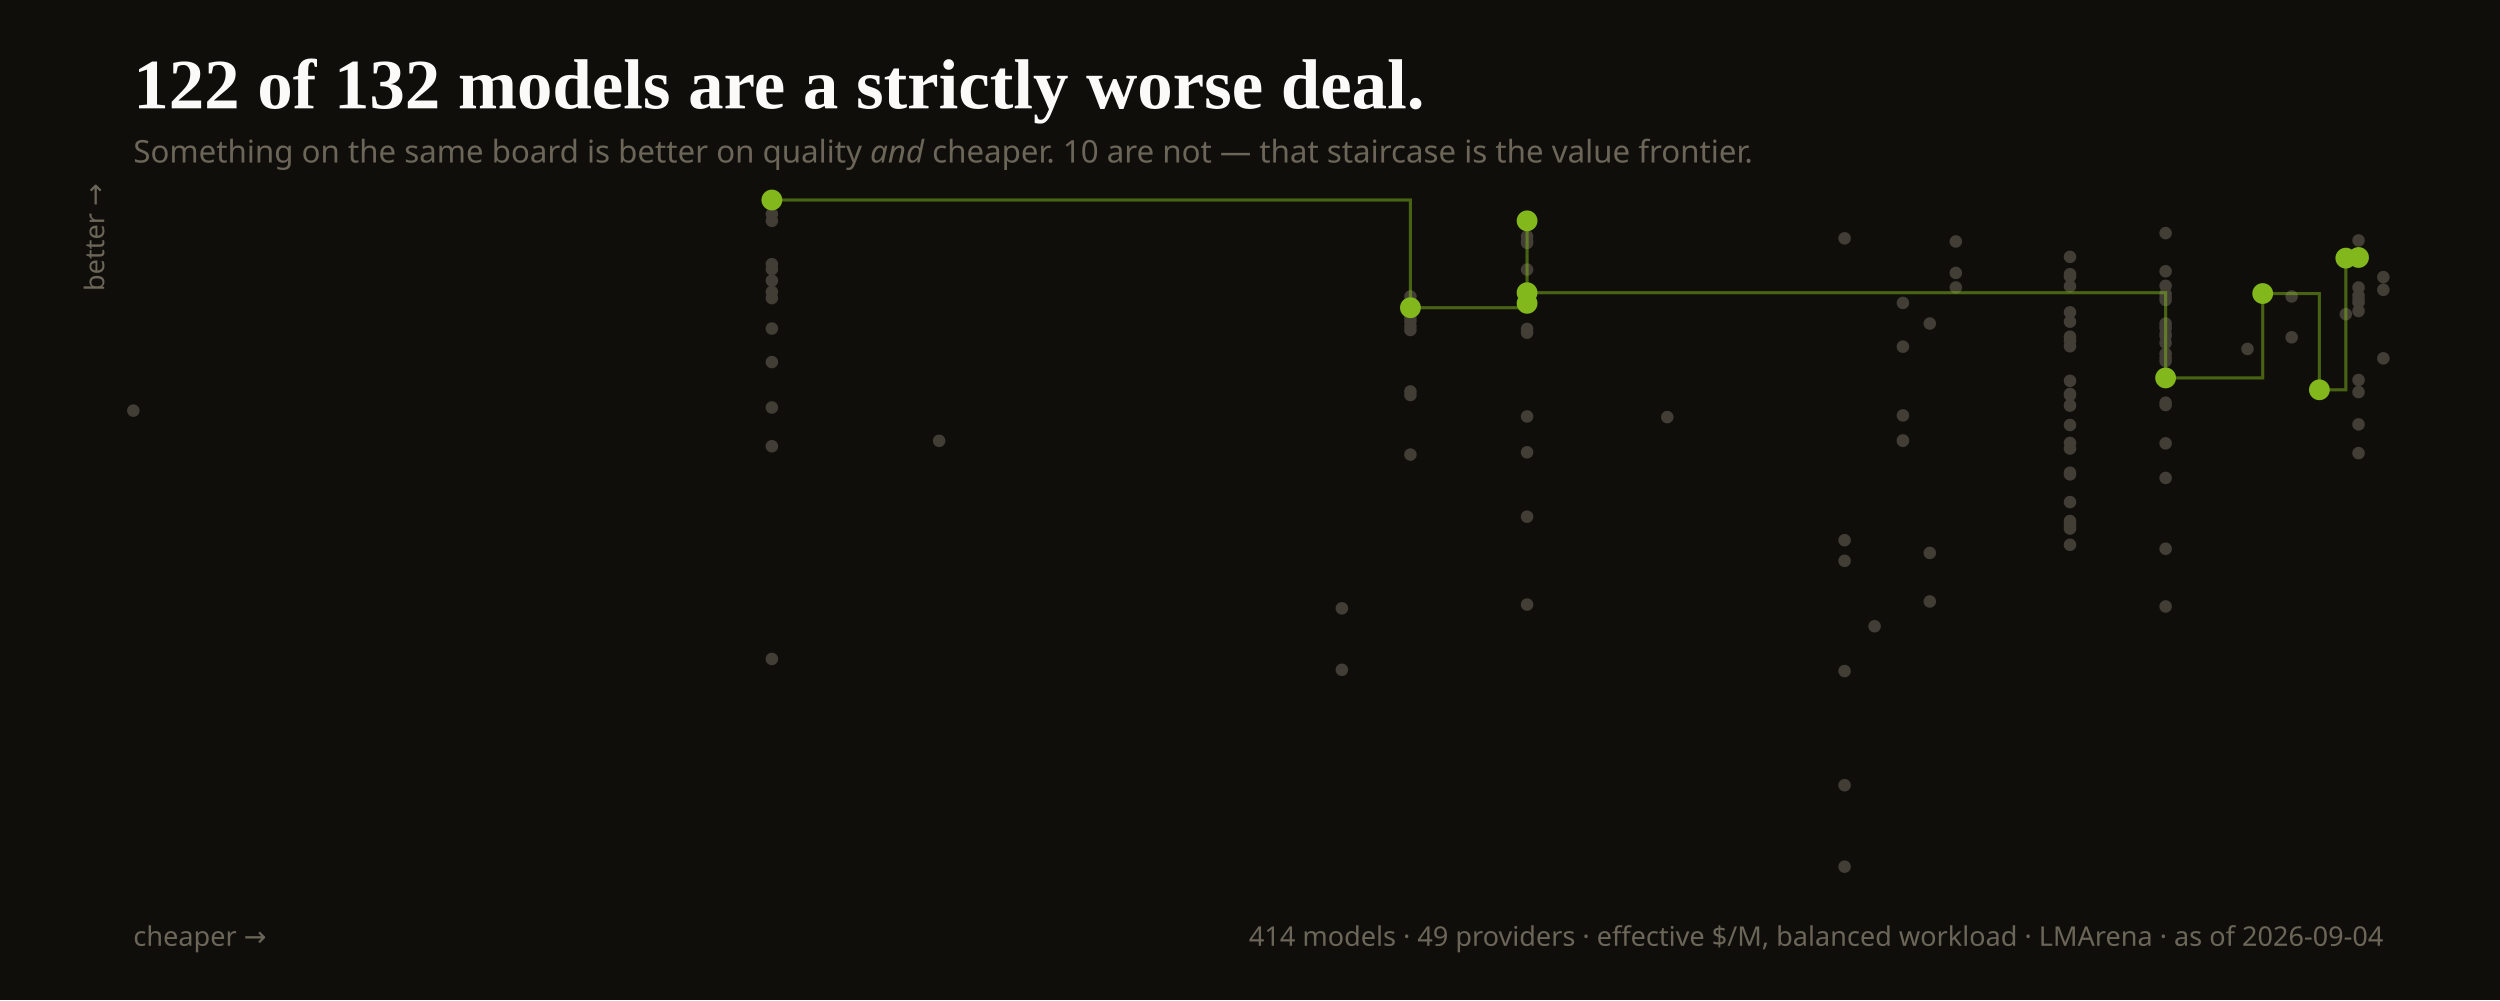
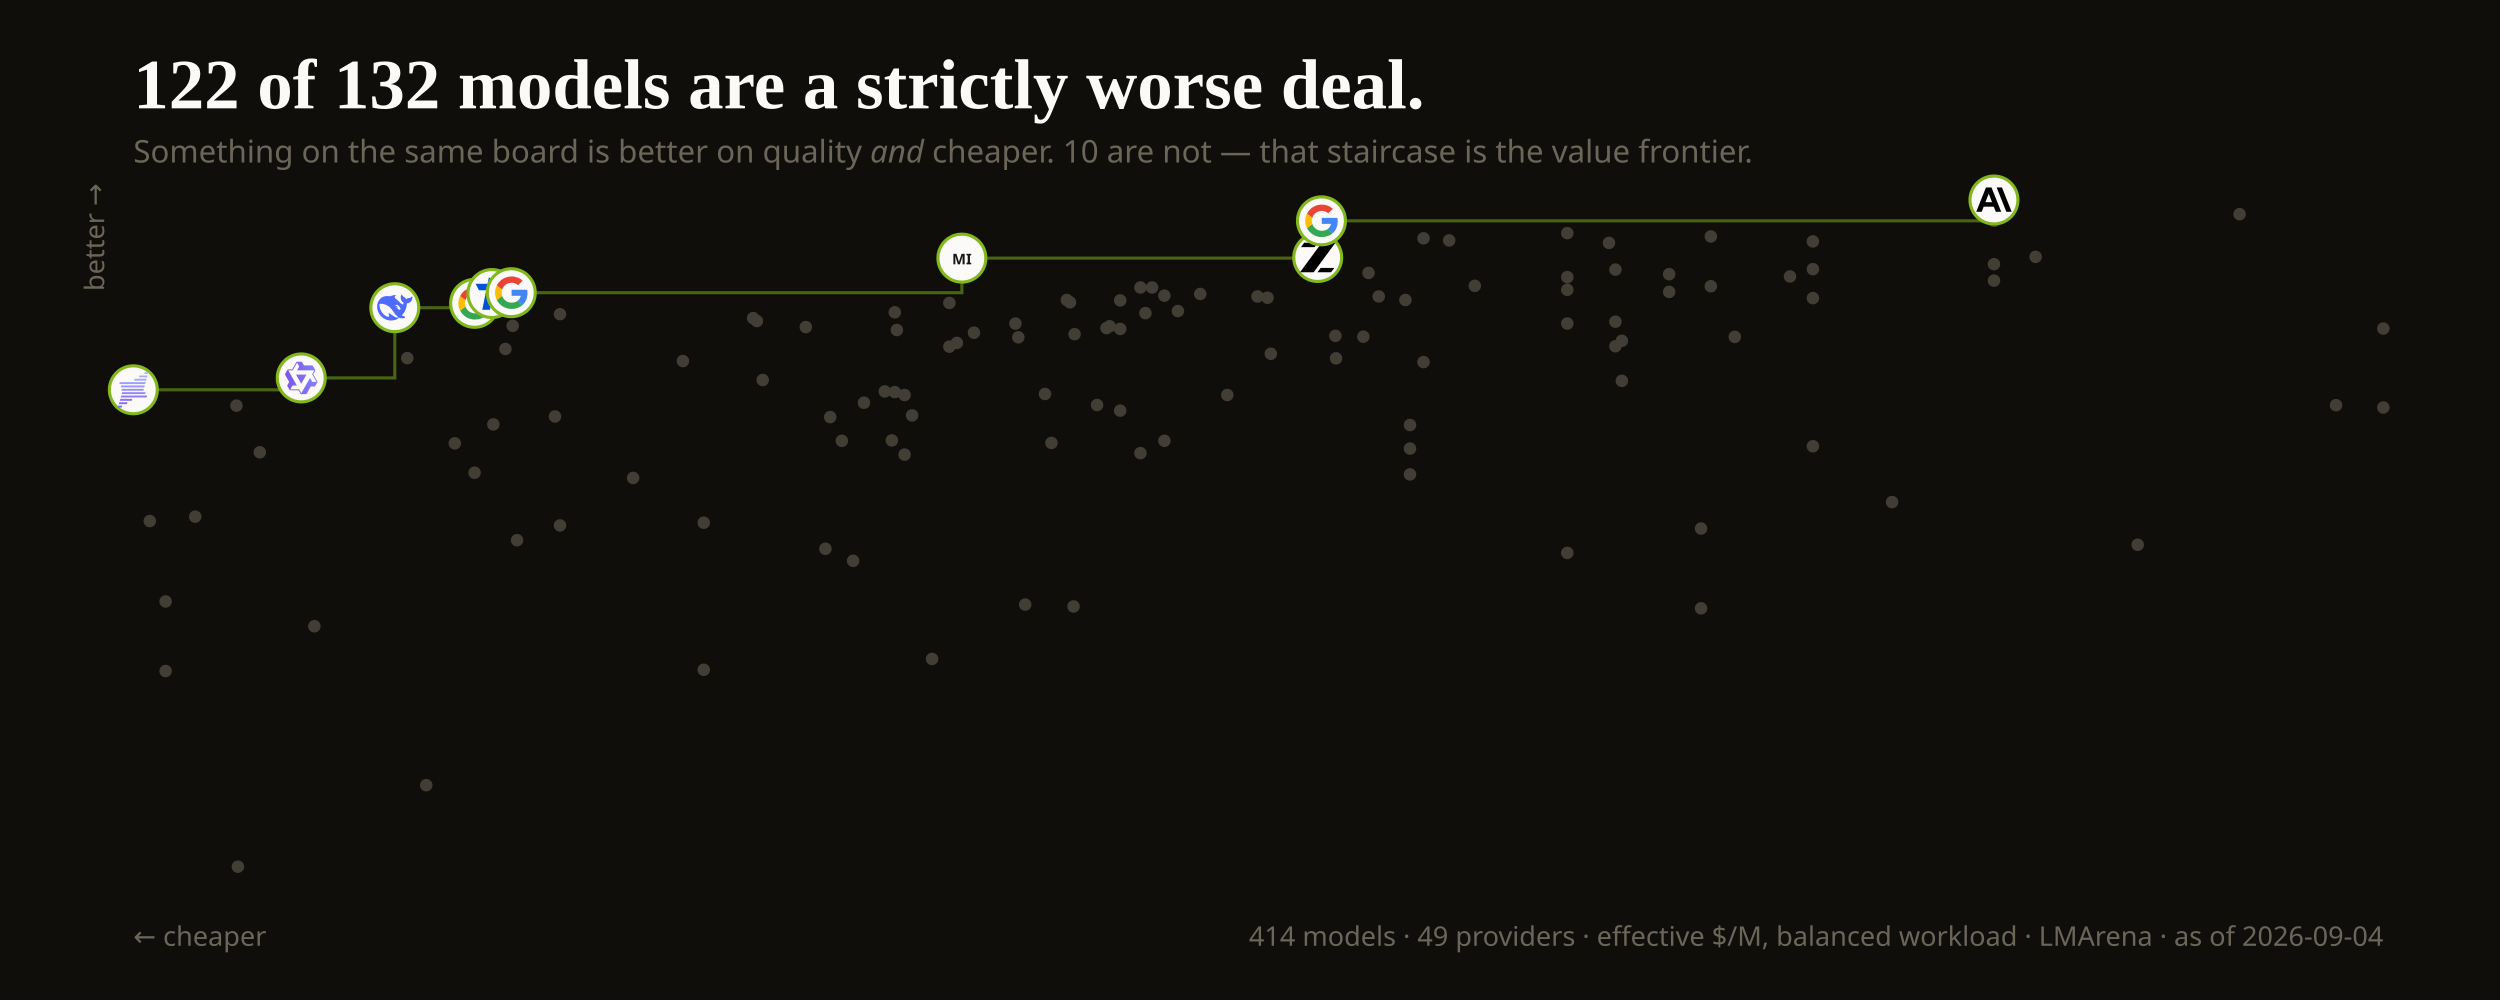
<svg xmlns="http://www.w3.org/2000/svg" viewBox="0 0 1200 480" width="1200" height="480" role="img" aria-label="122 of 132 rated, priced models are beaten on quality and undercut on price. 10 are not.">
  <rect width="1200" height="480" fill="#0F0E0B" />
  <text x="64" y="52" fill="#FBFAF8" font-family="Georgia, 'Times New Roman', serif" font-size="34" font-weight="600">122 of 132 models are a strictly worse deal.</text>
  <text x="64" y="78" fill="#6C6659" font-family="system-ui, sans-serif" font-size="15">Something on the same board is better on quality <tspan font-style="italic">and</tspan> cheaper. 10 are not — that staircase is the value frontier.</text>
-   <path d="M1132.1 115.4m-3 0a3 3 0 1 0 6 0a3 3 0 1 0 -6 0M1039.5 141.1m-3 0a3 3 0 1 0 6 0a3 3 0 1 0 -6 0M1144.0 139.1m-3 0a3 3 0 1 0 6 0a3 3 0 1 0 -6 0M1039.5 111.9m-3 0a3 3 0 1 0 6 0a3 3 0 1 0 -6 0M1100.0 161.9m-3 0a3 3 0 1 0 6 0a3 3 0 1 0 -6 0M733.0 115.7m-3 0a3 3 0 1 0 6 0a3 3 0 1 0 -6 0M733.0 144.2m-3 0a3 3 0 1 0 6 0a3 3 0 1 0 -6 0M1100.0 142.3m-3 0a3 3 0 1 0 6 0a3 3 0 1 0 -6 0M938.8 115.9m-3 0a3 3 0 1 0 6 0a3 3 0 1 0 -6 0M885.4 114.4m-3 0a3 3 0 1 0 6 0a3 3 0 1 0 -6 0M993.6 149.9m-3 0a3 3 0 1 0 6 0a3 3 0 1 0 -6 0M993.6 137.4m-3 0a3 3 0 1 0 6 0a3 3 0 1 0 -6 0M993.6 131.6m-3 0a3 3 0 1 0 6 0a3 3 0 1 0 -6 0M1144.0 133.0m-3 0a3 3 0 1 0 6 0a3 3 0 1 0 -6 0M370.5 140.1m-3 0a3 3 0 1 0 6 0a3 3 0 1 0 -6 0M370.5 102.8m-3 0a3 3 0 1 0 6 0a3 3 0 1 0 -6 0M1039.5 130.2m-3 0a3 3 0 1 0 6 0a3 3 0 1 0 -6 0M913.4 145.4m-3 0a3 3 0 1 0 6 0a3 3 0 1 0 -6 0M370.5 126.8m-3 0a3 3 0 1 0 6 0a3 3 0 1 0 -6 0M733.0 116.6m-3 0a3 3 0 1 0 6 0a3 3 0 1 0 -6 0M1144.0 172.0m-3 0a3 3 0 1 0 6 0a3 3 0 1 0 -6 0M926.3 155.3m-3 0a3 3 0 1 0 6 0a3 3 0 1 0 -6 0M1039.5 137.2m-3 0a3 3 0 1 0 6 0a3 3 0 1 0 -6 0M993.6 123.3m-3 0a3 3 0 1 0 6 0a3 3 0 1 0 -6 0M677.0 142.3m-3 0a3 3 0 1 0 6 0a3 3 0 1 0 -6 0M1126.0 150.8m-3 0a3 3 0 1 0 6 0a3 3 0 1 0 -6 0M938.8 131.0m-3 0a3 3 0 1 0 6 0a3 3 0 1 0 -6 0M370.5 106.0m-3 0a3 3 0 1 0 6 0a3 3 0 1 0 -6 0M1132.1 124.6m-3 0a3 3 0 1 0 6 0a3 3 0 1 0 -6 0M1039.5 144.0m-3 0a3 3 0 1 0 6 0a3 3 0 1 0 -6 0M1132.1 144.0m-3 0a3 3 0 1 0 6 0a3 3 0 1 0 -6 0M450.8 211.6m-3 0a3 3 0 1 0 6 0a3 3 0 1 0 -6 0M913.4 166.4m-3 0a3 3 0 1 0 6 0a3 3 0 1 0 -6 0M993.6 189.6m-3 0a3 3 0 1 0 6 0a3 3 0 1 0 -6 0M993.6 161.6m-3 0a3 3 0 1 0 6 0a3 3 0 1 0 -6 0M993.6 132.7m-3 0a3 3 0 1 0 6 0a3 3 0 1 0 -6 0M800.3 200.2m-3 0a3 3 0 1 0 6 0a3 3 0 1 0 -6 0M733.0 159.7m-3 0a3 3 0 1 0 6 0a3 3 0 1 0 -6 0M1039.5 173.3m-3 0a3 3 0 1 0 6 0a3 3 0 1 0 -6 0M1039.5 164.6m-3 0a3 3 0 1 0 6 0a3 3 0 1 0 -6 0M1039.5 157.5m-3 0a3 3 0 1 0 6 0a3 3 0 1 0 -6 0M1039.5 171.9m-3 0a3 3 0 1 0 6 0a3 3 0 1 0 -6 0M733.0 113.5m-3 0a3 3 0 1 0 6 0a3 3 0 1 0 -6 0M370.5 129.2m-3 0a3 3 0 1 0 6 0a3 3 0 1 0 -6 0M1039.5 142.9m-3 0a3 3 0 1 0 6 0a3 3 0 1 0 -6 0M913.4 199.4m-3 0a3 3 0 1 0 6 0a3 3 0 1 0 -6 0M1132.1 138.0m-3 0a3 3 0 1 0 6 0a3 3 0 1 0 -6 0M370.5 97.1m-3 0a3 3 0 1 0 6 0a3 3 0 1 0 -6 0M1078.8 167.5m-3 0a3 3 0 1 0 6 0a3 3 0 1 0 -6 0M938.8 138.0m-3 0a3 3 0 1 0 6 0a3 3 0 1 0 -6 0M1132.1 203.7m-3 0a3 3 0 1 0 6 0a3 3 0 1 0 -6 0M1132.1 145.1m-3 0a3 3 0 1 0 6 0a3 3 0 1 0 -6 0M993.6 161.7m-3 0a3 3 0 1 0 6 0a3 3 0 1 0 -6 0M1132.1 188.2m-3 0a3 3 0 1 0 6 0a3 3 0 1 0 -6 0M64.0 197.1m-3 0a3 3 0 1 0 6 0a3 3 0 1 0 -6 0M677.0 152.7m-3 0a3 3 0 1 0 6 0a3 3 0 1 0 -6 0M370.5 134.7m-3 0a3 3 0 1 0 6 0a3 3 0 1 0 -6 0M993.6 154.4m-3 0a3 3 0 1 0 6 0a3 3 0 1 0 -6 0M913.4 211.4m-3 0a3 3 0 1 0 6 0a3 3 0 1 0 -6 0M370.5 173.8m-3 0a3 3 0 1 0 6 0a3 3 0 1 0 -6 0M1132.1 141.9m-3 0a3 3 0 1 0 6 0a3 3 0 1 0 -6 0M370.5 143.1m-3 0a3 3 0 1 0 6 0a3 3 0 1 0 -6 0M677.0 154.1m-3 0a3 3 0 1 0 6 0a3 3 0 1 0 -6 0M1039.5 169.8m-3 0a3 3 0 1 0 6 0a3 3 0 1 0 -6 0M1039.5 155.3m-3 0a3 3 0 1 0 6 0a3 3 0 1 0 -6 0M1039.5 161.2m-3 0a3 3 0 1 0 6 0a3 3 0 1 0 -6 0M677.0 158.4m-3 0a3 3 0 1 0 6 0a3 3 0 1 0 -6 0M1039.5 193.3m-3 0a3 3 0 1 0 6 0a3 3 0 1 0 -6 0M1039.5 157.0m-3 0a3 3 0 1 0 6 0a3 3 0 1 0 -6 0M677.0 156.6m-3 0a3 3 0 1 0 6 0a3 3 0 1 0 -6 0M1132.1 217.5m-3 0a3 3 0 1 0 6 0a3 3 0 1 0 -6 0M993.6 166.2m-3 0a3 3 0 1 0 6 0a3 3 0 1 0 -6 0M993.6 189.1m-3 0a3 3 0 1 0 6 0a3 3 0 1 0 -6 0M993.6 226.9m-3 0a3 3 0 1 0 6 0a3 3 0 1 0 -6 0M993.6 194.7m-3 0a3 3 0 1 0 6 0a3 3 0 1 0 -6 0M993.6 250.1m-3 0a3 3 0 1 0 6 0a3 3 0 1 0 -6 0M370.5 157.7m-3 0a3 3 0 1 0 6 0a3 3 0 1 0 -6 0M1132.1 149.3m-3 0a3 3 0 1 0 6 0a3 3 0 1 0 -6 0M1132.1 182.4m-3 0a3 3 0 1 0 6 0a3 3 0 1 0 -6 0M1039.5 160.4m-3 0a3 3 0 1 0 6 0a3 3 0 1 0 -6 0M1039.5 156.4m-3 0a3 3 0 1 0 6 0a3 3 0 1 0 -6 0M913.4 211.6m-3 0a3 3 0 1 0 6 0a3 3 0 1 0 -6 0M733.0 157.9m-3 0a3 3 0 1 0 6 0a3 3 0 1 0 -6 0M733.0 129.4m-3 0a3 3 0 1 0 6 0a3 3 0 1 0 -6 0M677.0 150.3m-3 0a3 3 0 1 0 6 0a3 3 0 1 0 -6 0M370.5 195.6m-3 0a3 3 0 1 0 6 0a3 3 0 1 0 -6 0M370.5 214.2m-3 0a3 3 0 1 0 6 0a3 3 0 1 0 -6 0M1039.5 229.4m-3 0a3 3 0 1 0 6 0a3 3 0 1 0 -6 0M1039.5 212.8m-3 0a3 3 0 1 0 6 0a3 3 0 1 0 -6 0M1039.5 194.4m-3 0a3 3 0 1 0 6 0a3 3 0 1 0 -6 0M993.6 163.6m-3 0a3 3 0 1 0 6 0a3 3 0 1 0 -6 0M993.6 204.0m-3 0a3 3 0 1 0 6 0a3 3 0 1 0 -6 0M993.6 182.8m-3 0a3 3 0 1 0 6 0a3 3 0 1 0 -6 0M993.6 212.6m-3 0a3 3 0 1 0 6 0a3 3 0 1 0 -6 0M993.6 252.2m-3 0a3 3 0 1 0 6 0a3 3 0 1 0 -6 0M677.0 187.9m-3 0a3 3 0 1 0 6 0a3 3 0 1 0 -6 0M733.0 248.0m-3 0a3 3 0 1 0 6 0a3 3 0 1 0 -6 0M733.0 217.1m-3 0a3 3 0 1 0 6 0a3 3 0 1 0 -6 0M733.0 199.9m-3 0a3 3 0 1 0 6 0a3 3 0 1 0 -6 0M993.6 215.3m-3 0a3 3 0 1 0 6 0a3 3 0 1 0 -6 0M993.6 227.7m-3 0a3 3 0 1 0 6 0a3 3 0 1 0 -6 0M926.3 288.7m-3 0a3 3 0 1 0 6 0a3 3 0 1 0 -6 0M677.0 189.6m-3 0a3 3 0 1 0 6 0a3 3 0 1 0 -6 0M899.8 300.6m-3 0a3 3 0 1 0 6 0a3 3 0 1 0 -6 0M677.0 218.2m-3 0a3 3 0 1 0 6 0a3 3 0 1 0 -6 0M993.6 194.5m-3 0a3 3 0 1 0 6 0a3 3 0 1 0 -6 0M885.4 259.3m-3 0a3 3 0 1 0 6 0a3 3 0 1 0 -6 0M926.3 265.4m-3 0a3 3 0 1 0 6 0a3 3 0 1 0 -6 0M1039.5 291.1m-3 0a3 3 0 1 0 6 0a3 3 0 1 0 -6 0M885.4 416.0m-3 0a3 3 0 1 0 6 0a3 3 0 1 0 -6 0M885.4 376.9m-3 0a3 3 0 1 0 6 0a3 3 0 1 0 -6 0M1039.5 263.4m-3 0a3 3 0 1 0 6 0a3 3 0 1 0 -6 0M644.1 321.5m-3 0a3 3 0 1 0 6 0a3 3 0 1 0 -6 0M644.1 292.0m-3 0a3 3 0 1 0 6 0a3 3 0 1 0 -6 0M993.6 253.7m-3 0a3 3 0 1 0 6 0a3 3 0 1 0 -6 0M885.4 269.2m-3 0a3 3 0 1 0 6 0a3 3 0 1 0 -6 0M885.4 322.1m-3 0a3 3 0 1 0 6 0a3 3 0 1 0 -6 0M993.6 250.9m-3 0a3 3 0 1 0 6 0a3 3 0 1 0 -6 0M733.0 290.2m-3 0a3 3 0 1 0 6 0a3 3 0 1 0 -6 0M993.6 241.0m-3 0a3 3 0 1 0 6 0a3 3 0 1 0 -6 0M993.6 261.5m-3 0a3 3 0 1 0 6 0a3 3 0 1 0 -6 0M370.5 316.3m-3 0a3 3 0 1 0 6 0a3 3 0 1 0 -6 0" fill="#6C6659" fill-opacity="0.55" />
-   <path d="M370.5 96.0L677.0 96.0L677.0 147.7L733.0 147.7L733.0 106.0L733.0 106.0L733.0 145.6L733.0 145.6L733.0 140.5L1039.5 140.5L1039.5 181.4L1086.1 181.4L1086.1 140.9L1113.3 140.9L1113.3 187.1L1126.0 187.1L1126.0 123.9L1132.1 123.9L1132.1 123.6" fill="none" stroke="#83B81D" stroke-width="1.5" stroke-opacity="0.5" />
-   <path d="M370.5 96.0m-5 0a5 5 0 1 0 10 0a5 5 0 1 0 -10 0M677.0 147.7m-5 0a5 5 0 1 0 10 0a5 5 0 1 0 -10 0M733.0 106.0m-5 0a5 5 0 1 0 10 0a5 5 0 1 0 -10 0M733.0 145.6m-5 0a5 5 0 1 0 10 0a5 5 0 1 0 -10 0M733.0 140.5m-5 0a5 5 0 1 0 10 0a5 5 0 1 0 -10 0M1039.5 181.4m-5 0a5 5 0 1 0 10 0a5 5 0 1 0 -10 0M1086.1 140.9m-5 0a5 5 0 1 0 10 0a5 5 0 1 0 -10 0M1113.3 187.1m-5 0a5 5 0 1 0 10 0a5 5 0 1 0 -10 0M1126.0 123.9m-5 0a5 5 0 1 0 10 0a5 5 0 1 0 -10 0M1132.1 123.6m-5 0a5 5 0 1 0 10 0a5 5 0 1 0 -10 0" fill="#83B81D" />
-   <text x="64" y="454" fill="#6C6659" font-family="system-ui, sans-serif" font-size="13">cheaper →</text>
+   <path d="M695.6 115.4m-3 0a3 3 0 1 0 6 0a3 3 0 1 0 -6 0M576.1 141.1m-3 0a3 3 0 1 0 6 0a3 3 0 1 0 -6 0M752.3 139.1m-3 0a3 3 0 1 0 6 0a3 3 0 1 0 -6 0M752.3 111.9m-3 0a3 3 0 1 0 6 0a3 3 0 1 0 -6 0M488.8 161.9m-3 0a3 3 0 1 0 6 0a3 3 0 1 0 -6 0M634.3 115.7m-3 0a3 3 0 1 0 6 0a3 3 0 1 0 -6 0M537.7 144.2m-3 0a3 3 0 1 0 6 0a3 3 0 1 0 -6 0M661.8 142.3m-3 0a3 3 0 1 0 6 0a3 3 0 1 0 -6 0M870.2 115.9m-3 0a3 3 0 1 0 6 0a3 3 0 1 0 -6 0M683.3 114.4m-3 0a3 3 0 1 0 6 0a3 3 0 1 0 -6 0M429.5 149.9m-3 0a3 3 0 1 0 6 0a3 3 0 1 0 -6 0M821.2 137.4m-3 0a3 3 0 1 0 6 0a3 3 0 1 0 -6 0M801.2 131.6m-3 0a3 3 0 1 0 6 0a3 3 0 1 0 -6 0M752.3 133.0m-3 0a3 3 0 1 0 6 0a3 3 0 1 0 -6 0M801.2 140.1m-3 0a3 3 0 1 0 6 0a3 3 0 1 0 -6 0M1075.0 102.8m-3 0a3 3 0 1 0 6 0a3 3 0 1 0 -6 0M466.7 130.2m-3 0a3 3 0 1 0 6 0a3 3 0 1 0 -6 0M455.7 145.4m-3 0a3 3 0 1 0 6 0a3 3 0 1 0 -6 0M957.1 126.8m-3 0a3 3 0 1 0 6 0a3 3 0 1 0 -6 0M772.3 116.6m-3 0a3 3 0 1 0 6 0a3 3 0 1 0 -6 0M641.3 172.0m-3 0a3 3 0 1 0 6 0a3 3 0 1 0 -6 0M752.3 155.3m-3 0a3 3 0 1 0 6 0a3 3 0 1 0 -6 0M707.9 137.2m-3 0a3 3 0 1 0 6 0a3 3 0 1 0 -6 0M977.1 123.3m-3 0a3 3 0 1 0 6 0a3 3 0 1 0 -6 0M603.6 142.3m-3 0a3 3 0 1 0 6 0a3 3 0 1 0 -6 0M268.8 150.8m-3 0a3 3 0 1 0 6 0a3 3 0 1 0 -6 0M656.9 131.0m-3 0a3 3 0 1 0 6 0a3 3 0 1 0 -6 0M957.1 106.0m-3 0a3 3 0 1 0 6 0a3 3 0 1 0 -6 0M632.5 124.6m-3 0a3 3 0 1 0 6 0a3 3 0 1 0 -6 0M512.1 144.0m-3 0a3 3 0 1 0 6 0a3 3 0 1 0 -6 0M674.6 144.0m-3 0a3 3 0 1 0 6 0a3 3 0 1 0 -6 0M404.1 211.6m-3 0a3 3 0 1 0 6 0a3 3 0 1 0 -6 0M455.7 166.4m-3 0a3 3 0 1 0 6 0a3 3 0 1 0 -6 0M434.2 189.6m-3 0a3 3 0 1 0 6 0a3 3 0 1 0 -6 0M654.4 161.6m-3 0a3 3 0 1 0 6 0a3 3 0 1 0 -6 0M859.2 132.7m-3 0a3 3 0 1 0 6 0a3 3 0 1 0 -6 0M398.5 200.2m-3 0a3 3 0 1 0 6 0a3 3 0 1 0 -6 0M467.5 159.7m-3 0a3 3 0 1 0 6 0a3 3 0 1 0 -6 0M327.8 173.3m-3 0a3 3 0 1 0 6 0a3 3 0 1 0 -6 0M459.3 164.6m-3 0a3 3 0 1 0 6 0a3 3 0 1 0 -6 0M531.1 157.5m-3 0a3 3 0 1 0 6 0a3 3 0 1 0 -6 0M195.5 171.9m-3 0a3 3 0 1 0 6 0a3 3 0 1 0 -6 0M821.2 113.5m-3 0a3 3 0 1 0 6 0a3 3 0 1 0 -6 0M870.2 129.2m-3 0a3 3 0 1 0 6 0a3 3 0 1 0 -6 0M608.4 142.9m-3 0a3 3 0 1 0 6 0a3 3 0 1 0 -6 0M437.8 199.4m-3 0a3 3 0 1 0 6 0a3 3 0 1 0 -6 0M553.0 138.0m-3 0a3 3 0 1 0 6 0a3 3 0 1 0 -6 0M957.1 97.1m-3 0a3 3 0 1 0 6 0a3 3 0 1 0 -6 0M242.6 167.5m-3 0a3 3 0 1 0 6 0a3 3 0 1 0 -6 0M547.4 138.0m-3 0a3 3 0 1 0 6 0a3 3 0 1 0 -6 0M236.8 203.7m-3 0a3 3 0 1 0 6 0a3 3 0 1 0 -6 0M513.6 145.1m-3 0a3 3 0 1 0 6 0a3 3 0 1 0 -6 0M832.7 161.7m-3 0a3 3 0 1 0 6 0a3 3 0 1 0 -6 0M429.5 188.2m-3 0a3 3 0 1 0 6 0a3 3 0 1 0 -6 0M537.7 197.1m-3 0a3 3 0 1 0 6 0a3 3 0 1 0 -6 0M361.5 152.7m-3 0a3 3 0 1 0 6 0a3 3 0 1 0 -6 0M957.1 134.7m-3 0a3 3 0 1 0 6 0a3 3 0 1 0 -6 0M775.4 154.4m-3 0a3 3 0 1 0 6 0a3 3 0 1 0 -6 0M428.1 211.4m-3 0a3 3 0 1 0 6 0a3 3 0 1 0 -6 0M683.3 173.8m-3 0a3 3 0 1 0 6 0a3 3 0 1 0 -6 0M558.9 141.9m-3 0a3 3 0 1 0 6 0a3 3 0 1 0 -6 0M870.2 143.1m-3 0a3 3 0 1 0 6 0a3 3 0 1 0 -6 0M363.3 154.1m-3 0a3 3 0 1 0 6 0a3 3 0 1 0 -6 0M610.0 169.8m-3 0a3 3 0 1 0 6 0a3 3 0 1 0 -6 0M487.4 155.3m-3 0a3 3 0 1 0 6 0a3 3 0 1 0 -6 0M641.0 161.2m-3 0a3 3 0 1 0 6 0a3 3 0 1 0 -6 0M430.5 158.4m-3 0a3 3 0 1 0 6 0a3 3 0 1 0 -6 0M414.7 193.3m-3 0a3 3 0 1 0 6 0a3 3 0 1 0 -6 0M386.8 157.0m-3 0a3 3 0 1 0 6 0a3 3 0 1 0 -6 0M532.6 156.6m-3 0a3 3 0 1 0 6 0a3 3 0 1 0 -6 0M547.4 217.5m-3 0a3 3 0 1 0 6 0a3 3 0 1 0 -6 0M775.4 166.2m-3 0a3 3 0 1 0 6 0a3 3 0 1 0 -6 0M501.6 189.1m-3 0a3 3 0 1 0 6 0a3 3 0 1 0 -6 0M227.8 226.9m-3 0a3 3 0 1 0 6 0a3 3 0 1 0 -6 0M113.5 194.7m-3 0a3 3 0 1 0 6 0a3 3 0 1 0 -6 0M71.9 250.1m-3 0a3 3 0 1 0 6 0a3 3 0 1 0 -6 0M1144.0 157.7m-3 0a3 3 0 1 0 6 0a3 3 0 1 0 -6 0M565.4 149.3m-3 0a3 3 0 1 0 6 0a3 3 0 1 0 -6 0M366.1 182.4m-3 0a3 3 0 1 0 6 0a3 3 0 1 0 -6 0M515.8 160.4m-3 0a3 3 0 1 0 6 0a3 3 0 1 0 -6 0M246.1 156.4m-3 0a3 3 0 1 0 6 0a3 3 0 1 0 -6 0M558.9 211.6m-3 0a3 3 0 1 0 6 0a3 3 0 1 0 -6 0M537.7 157.9m-3 0a3 3 0 1 0 6 0a3 3 0 1 0 -6 0M775.4 129.4m-3 0a3 3 0 1 0 6 0a3 3 0 1 0 -6 0M549.8 150.3m-3 0a3 3 0 1 0 6 0a3 3 0 1 0 -6 0M1144.0 195.6m-3 0a3 3 0 1 0 6 0a3 3 0 1 0 -6 0M870.2 214.2m-3 0a3 3 0 1 0 6 0a3 3 0 1 0 -6 0M303.9 229.4m-3 0a3 3 0 1 0 6 0a3 3 0 1 0 -6 0M218.3 212.8m-3 0a3 3 0 1 0 6 0a3 3 0 1 0 -6 0M526.6 194.4m-3 0a3 3 0 1 0 6 0a3 3 0 1 0 -6 0M778.5 163.6m-3 0a3 3 0 1 0 6 0a3 3 0 1 0 -6 0M676.8 204.0m-3 0a3 3 0 1 0 6 0a3 3 0 1 0 -6 0M778.5 182.8m-3 0a3 3 0 1 0 6 0a3 3 0 1 0 -6 0M504.7 212.6m-3 0a3 3 0 1 0 6 0a3 3 0 1 0 -6 0M268.8 252.2m-3 0a3 3 0 1 0 6 0a3 3 0 1 0 -6 0M424.7 187.9m-3 0a3 3 0 1 0 6 0a3 3 0 1 0 -6 0M93.7 248.0m-3 0a3 3 0 1 0 6 0a3 3 0 1 0 -6 0M124.7 217.1m-3 0a3 3 0 1 0 6 0a3 3 0 1 0 -6 0M266.4 199.9m-3 0a3 3 0 1 0 6 0a3 3 0 1 0 -6 0M676.8 215.3m-3 0a3 3 0 1 0 6 0a3 3 0 1 0 -6 0M676.8 227.7m-3 0a3 3 0 1 0 6 0a3 3 0 1 0 -6 0M79.5 288.7m-3 0a3 3 0 1 0 6 0a3 3 0 1 0 -6 0M589.1 189.6m-3 0a3 3 0 1 0 6 0a3 3 0 1 0 -6 0M150.9 300.6m-3 0a3 3 0 1 0 6 0a3 3 0 1 0 -6 0M434.2 218.2m-3 0a3 3 0 1 0 6 0a3 3 0 1 0 -6 0M1121.3 194.5m-3 0a3 3 0 1 0 6 0a3 3 0 1 0 -6 0M248.2 259.3m-3 0a3 3 0 1 0 6 0a3 3 0 1 0 -6 0M752.3 265.4m-3 0a3 3 0 1 0 6 0a3 3 0 1 0 -6 0M515.3 291.1m-3 0a3 3 0 1 0 6 0a3 3 0 1 0 -6 0M114.2 416.0m-3 0a3 3 0 1 0 6 0a3 3 0 1 0 -6 0M204.6 376.9m-3 0a3 3 0 1 0 6 0a3 3 0 1 0 -6 0M396.2 263.4m-3 0a3 3 0 1 0 6 0a3 3 0 1 0 -6 0M337.8 321.5m-3 0a3 3 0 1 0 6 0a3 3 0 1 0 -6 0M816.5 292.0m-3 0a3 3 0 1 0 6 0a3 3 0 1 0 -6 0M816.5 253.7m-3 0a3 3 0 1 0 6 0a3 3 0 1 0 -6 0M409.5 269.2m-3 0a3 3 0 1 0 6 0a3 3 0 1 0 -6 0M79.5 322.1m-3 0a3 3 0 1 0 6 0a3 3 0 1 0 -6 0M337.8 250.9m-3 0a3 3 0 1 0 6 0a3 3 0 1 0 -6 0M492.1 290.2m-3 0a3 3 0 1 0 6 0a3 3 0 1 0 -6 0M908.2 241.0m-3 0a3 3 0 1 0 6 0a3 3 0 1 0 -6 0M1026.1 261.5m-3 0a3 3 0 1 0 6 0a3 3 0 1 0 -6 0M447.4 316.3m-3 0a3 3 0 1 0 6 0a3 3 0 1 0 -6 0" fill="#6C6659" fill-opacity="0.55" />
+   <path d="M64.0 187.1L144.6 187.1L144.6 181.4L189.5 181.4L189.5 147.7L227.8 147.7L227.8 145.6L236.1 145.6L236.1 140.9L245.4 140.9L245.4 140.5L461.7 140.5L461.7 123.9L632.5 123.9L632.5 123.6L634.3 123.6L634.3 106.0L957.1 106.0L957.1 96.0" fill="none" stroke="#83B81D" stroke-width="1.5" stroke-opacity="0.5" />
+   <circle cx="64.0" cy="187.1" r="11.5" fill="#FBFAF8" />
+   <circle cx="64.0" cy="187.1" r="11.5" fill="none" stroke="#83B81D" stroke-width="1.5" />
+   <svg x="55.5" y="178.6" width="17" height="17" viewBox="0 0 24 24">
+     <path d="M19.763 0l-.373 1.297h2.594L22.354 0h-2.591zM16.192 2.27l-.376 1.298h5.52l.37-1.298h-5.514zM12.897 4.54l-.376 1.298h8.166l.37-1.298h-8.16zM2.85 6.81l-.377 1.298h17.565l.37-1.297H2.848zM3.884 9.081l-.376 1.297H19.39l.37-1.297H3.882zM4.088 24l.376-1.297H1.866L1.5 24h2.588zM7.662 21.73l.376-1.297H2.515L2.15 21.73h5.513zM10.957 19.459l.376-1.297h-8.17l-.366 1.297h8.16zM21.005 17.189l.376-1.297H3.812l-.366 1.297h17.559zM19.967 14.919l.376-1.297H4.461l-.366 1.297h15.872zM18.786 12.649l.376-1.297H4.26l-.366 1.297h14.893z" fill="url(#lobe-icons-upsate-_R_0_)" />
+     <defs>
+       <linearGradient gradientUnits="userSpaceOnUse" id="lobe-icons-upsate-_R_0_" x1="11.927" x2="11.927" y2="24">
+         <stop offset="0" stop-color="#AEBCFE" />
+         <stop offset="1" stop-color="#805DFA" />
+       </linearGradient>
+     </defs>
+   </svg>
+   <circle cx="144.6" cy="181.4" r="11.5" fill="#FBFAF8" />
+   <circle cx="144.6" cy="181.4" r="11.5" fill="none" stroke="#83B81D" stroke-width="1.5" />
+   <svg x="136.1" y="172.9" width="17" height="17" viewBox="0 0 24 24">
+     <path d="M12.604 1.34c.393.69.784 1.382 1.174 2.075a.18.18 0 00.157.091h5.552c.174 0 .322.11.446.327l1.454 2.57c.19.337.24.478.024.837-.26.43-.513.864-.76 1.3l-.367.658c-.106.196-.223.28-.04.512l2.652 4.637c.172.301.111.494-.043.77-.437.785-.882 1.564-1.335 2.34-.159.272-.352.375-.68.37-.777-.016-1.552-.01-2.327.016a.099.099 0 00-.081.05 575.097 575.097 0 01-2.705 4.74c-.169.293-.38.363-.725.364-.997.003-2.002.004-3.017.002a.537.537 0 01-.465-.271l-1.335-2.323a.09.09 0 00-.083-.049H4.982c-.285.03-.553-.001-.805-.092l-1.603-2.77a.543.543 0 01-.002-.54l1.207-2.12a.198.198 0 000-.197 550.951 550.951 0 01-1.875-3.272l-.79-1.395c-.16-.31-.173-.496.095-.965.465-.813.927-1.625 1.387-2.436.132-.234.304-.334.584-.335a338.3 338.3 0 012.589-.001.124.124 0 00.107-.063l2.806-4.895a.488.488 0 01.422-.246c.524-.001 1.053 0 1.583-.006L11.704 1c.341-.003.724.032.9.34zm-3.432.403a.06.06 0 00-.052.03L6.254 6.788a.157.157 0 01-.135.078H3.253c-.056 0-.07.025-.041.074l5.81 10.156c.025.042.013.062-.034.063l-2.795.015a.218.218 0 00-.2.116l-1.32 2.31c-.044.078-.021.118.068.118l5.716.008c.046 0 .08.02.104.061l1.403 2.454c.046.081.092.082.139 0l5.006-8.76.783-1.382a.055.055 0 01.096 0l1.424 2.53a.122.122 0 00.107.062l2.763-.02a.04.04 0 00.035-.02.041.041 0 000-.04l-2.9-5.086a.108.108 0 010-.113l.293-.507 1.12-1.977c.024-.041.012-.062-.035-.062H9.2c-.059 0-.073-.026-.043-.077l1.434-2.505a.107.107 0 000-.114L9.225 1.774a.06.06 0 00-.053-.031zm6.29 8.02c.046 0 .058.02.034.06l-.832 1.465-2.613 4.585a.056.056 0 01-.05.029.058.058 0 01-.05-.029L8.498 9.841c-.02-.034-.01-.052.028-.054l.216-.012 6.722-.012z" fill="url(#lobe-icons-qwen-_R_0_)" fill-rule="nonzero" />
+     <defs>
+       <linearGradient id="lobe-icons-qwen-_R_0_" x1="0%" x2="100%" y1="0%" y2="0%">
+         <stop offset="0%" stop-color="#6336E7" stop-opacity=".84" />
+         <stop offset="100%" stop-color="#6F69F7" stop-opacity=".84" />
+       </linearGradient>
+     </defs>
+   </svg>
+   <circle cx="189.5" cy="147.7" r="11.5" fill="#FBFAF8" />
+   <circle cx="189.5" cy="147.7" r="11.5" fill="none" stroke="#83B81D" stroke-width="1.5" />
+   <svg x="181.0" y="139.2" width="17" height="17" viewBox="0 0 24 24">
+     <path d="M23.748 4.482c-.254-.124-.364.113-.512.234-.051.039-.094.09-.137.136-.372.397-.806.657-1.373.626-.829-.046-1.537.214-2.163.848-.133-.782-.575-1.248-1.247-1.548-.352-.156-.708-.311-.955-.65-.172-.241-.219-.51-.305-.774-.055-.16-.11-.323-.293-.35-.2-.031-.278.136-.356.276-.313.572-.434 1.202-.422 1.84.027 1.436.633 2.58 1.838 3.393.137.093.172.187.129.323-.082.28-.18.552-.266.833-.055.179-.137.217-.329.14a5.526 5.526 0 01-1.736-1.18c-.857-.828-1.631-1.742-2.597-2.458a11.365 11.365 0 00-.689-.471c-.985-.957.13-1.743.388-1.836.27-.098.093-.432-.779-.428-.872.004-1.67.295-2.687.684a3.055 3.055 0 01-.465.137 9.597 9.597 0 00-2.883-.102c-1.885.21-3.39 1.102-4.497 2.623C.082 8.606-.231 10.684.152 12.85c.403 2.284 1.569 4.175 3.36 5.653 1.858 1.533 3.997 2.284 6.438 2.14 1.482-.085 3.133-.284 4.994-1.86.47.234.962.327 1.78.397.63.059 1.236-.03 1.705-.128.735-.156.684-.837.419-.961-2.155-1.004-1.682-.595-2.113-.926 1.096-1.296 2.746-2.642 3.392-7.003.05-.347.007-.565 0-.845-.004-.17.035-.237.23-.256a4.173 4.173 0 001.545-.475c1.396-.763 1.96-2.015 2.093-3.517.02-.23-.004-.467-.247-.588zM11.581 18c-2.089-1.642-3.102-2.183-3.52-2.16-.392.024-.321.471-.235.763.09.288.207.486.371.739.114.167.192.416-.113.603-.673.416-1.842-.14-1.897-.167-1.361-.802-2.5-1.86-3.301-3.307-.774-1.393-1.224-2.887-1.298-4.482-.02-.386.093-.522.477-.592a4.696 4.696 0 011.529-.039c2.132.312 3.946 1.265 5.468 2.774.868.86 1.525 1.887 2.202 2.891.72 1.066 1.494 2.082 2.48 2.914.348.292.625.514.891.677-.802.09-2.14.11-3.054-.614zm1-6.44a.306.306 0 01.415-.287.302.302 0 01.2.288.306.306 0 01-.31.307.303.303 0 01-.304-.308zm3.11 1.596c-.2.081-.399.151-.59.16a1.245 1.245 0 01-.798-.254c-.274-.23-.47-.358-.552-.758a1.73 1.73 0 01.016-.588c.07-.327-.008-.537-.239-.727-.187-.156-.426-.199-.688-.199a.559.559 0 01-.254-.078c-.11-.054-.2-.19-.114-.358.028-.054.16-.186.192-.21.356-.202.767-.136 1.146.016.352.144.618.408 1.001.782.391.451.462.576.685.914.176.265.336.537.445.848.067.195-.019.354-.25.452z" fill="#4D6BFE" />
+   </svg>
+   <circle cx="227.8" cy="145.6" r="11.5" fill="#FBFAF8" />
+   <circle cx="227.8" cy="145.6" r="11.5" fill="none" stroke="#83B81D" stroke-width="1.5" />
+   <svg x="219.3" y="137.1" width="17" height="17" viewBox="0 0 24 24">
+     <path d="M23 12.245c0-.905-.075-1.565-.236-2.25h-10.54v4.083h6.186c-.124 1.014-.797 2.542-2.294 3.569l-.021.136 3.332 2.53.23.022C21.779 18.417 23 15.593 23 12.245z" fill="#4285F4" />
+     <path d="M12.225 23c3.03 0 5.574-.978 7.433-2.665l-3.542-2.688c-.948.648-2.22 1.1-3.891 1.1a6.745 6.745 0 01-6.386-4.572l-.132.011-3.465 2.628-.045.124C4.043 20.531 7.835 23 12.225 23z" fill="#34A853" />
+     <path d="M5.84 14.175A6.65 6.65 0 015.463 12c0-.758.138-1.491.361-2.175l-.006-.147-3.508-2.67-.115.054A10.831 10.831 0 001 12c0 1.772.436 3.447 1.197 4.938l3.642-2.763z" fill="#FBBC05" />
+     <path d="M12.225 5.253c2.108 0 3.529.892 4.34 1.638l3.167-3.031C17.787 2.088 15.255 1 12.225 1 7.834 1 4.043 3.469 2.197 7.062l3.63 2.763a6.77 6.77 0 016.398-4.572z" fill="#EB4335" />
+   </svg>
+   <circle cx="236.1" cy="140.9" r="11.5" fill="#FBFAF8" />
+   <circle cx="236.1" cy="140.9" r="11.5" fill="none" stroke="#83B81D" stroke-width="1.5" />
+   <svg x="227.6" y="132.4" width="17" height="17" viewBox="0 0 24 24">
+     <path d="M9.976 1L24 9.8l-10.587.015L10.723 23H5.489L8.18 9.8H3.244L1 5.4h8.077L9.976 1z" fill="#0052D9" fill-rule="evenodd" />
+   </svg>
+   <circle cx="245.4" cy="140.5" r="11.5" fill="#FBFAF8" />
+   <circle cx="245.4" cy="140.5" r="11.5" fill="none" stroke="#83B81D" stroke-width="1.5" />
+   <svg x="236.9" y="132.0" width="17" height="17" viewBox="0 0 24 24">
+     <path d="M23 12.245c0-.905-.075-1.565-.236-2.25h-10.54v4.083h6.186c-.124 1.014-.797 2.542-2.294 3.569l-.021.136 3.332 2.53.23.022C21.779 18.417 23 15.593 23 12.245z" fill="#4285F4" />
+     <path d="M12.225 23c3.03 0 5.574-.978 7.433-2.665l-3.542-2.688c-.948.648-2.22 1.1-3.891 1.1a6.745 6.745 0 01-6.386-4.572l-.132.011-3.465 2.628-.045.124C4.043 20.531 7.835 23 12.225 23z" fill="#34A853" />
+     <path d="M5.84 14.175A6.65 6.65 0 015.463 12c0-.758.138-1.491.361-2.175l-.006-.147-3.508-2.67-.115.054A10.831 10.831 0 001 12c0 1.772.436 3.447 1.197 4.938l3.642-2.763z" fill="#FBBC05" />
+     <path d="M12.225 5.253c2.108 0 3.529.892 4.34 1.638l3.167-3.031C17.787 2.088 15.255 1 12.225 1 7.834 1 4.043 3.469 2.197 7.062l3.63 2.763a6.77 6.77 0 016.398-4.572z" fill="#EB4335" />
+   </svg>
+   <circle cx="461.7" cy="123.9" r="11.5" fill="#FBFAF8" />
+   <circle cx="461.7" cy="123.9" r="11.5" fill="none" stroke="#83B81D" stroke-width="1.5" />
+   <svg x="453.2" y="115.4" width="17" height="17" viewBox="0 0 24 24">
+     <text x="12" y="16.2" text-anchor="middle" font-family="ui-sans-serif, system-ui, sans-serif" font-size="10" font-weight="650" fill="#191814">MI</text>
+   </svg>
+   <circle cx="632.5" cy="123.6" r="11.5" fill="#FBFAF8" />
+   <circle cx="632.5" cy="123.6" r="11.5" fill="none" stroke="#83B81D" stroke-width="1.5" />
+   <svg x="624.0" y="115.1" width="17" height="17" viewBox="0 0 24 24">
+     <path d="M12.105 2L9.927 4.953H.653L2.83 2h9.276zM23.254 19.048L21.078 22h-9.242l2.174-2.952h9.244zM24 2L9.264 22H0L14.736 2H24z" />
+   </svg>
+   <circle cx="634.3" cy="106.0" r="11.5" fill="#FBFAF8" />
+   <circle cx="634.3" cy="106.0" r="11.5" fill="none" stroke="#83B81D" stroke-width="1.5" />
+   <svg x="625.8" y="97.5" width="17" height="17" viewBox="0 0 24 24">
+     <path d="M23 12.245c0-.905-.075-1.565-.236-2.25h-10.54v4.083h6.186c-.124 1.014-.797 2.542-2.294 3.569l-.021.136 3.332 2.53.23.022C21.779 18.417 23 15.593 23 12.245z" fill="#4285F4" />
+     <path d="M12.225 23c3.03 0 5.574-.978 7.433-2.665l-3.542-2.688c-.948.648-2.22 1.1-3.891 1.1a6.745 6.745 0 01-6.386-4.572l-.132.011-3.465 2.628-.045.124C4.043 20.531 7.835 23 12.225 23z" fill="#34A853" />
+     <path d="M5.84 14.175A6.65 6.65 0 015.463 12c0-.758.138-1.491.361-2.175l-.006-.147-3.508-2.67-.115.054A10.831 10.831 0 001 12c0 1.772.436 3.447 1.197 4.938l3.642-2.763z" fill="#FBBC05" />
+     <path d="M12.225 5.253c2.108 0 3.529.892 4.34 1.638l3.167-3.031C17.787 2.088 15.255 1 12.225 1 7.834 1 4.043 3.469 2.197 7.062l3.63 2.763a6.77 6.77 0 016.398-4.572z" fill="#EB4335" />
+   </svg>
+   <circle cx="957.1" cy="96.0" r="11.5" fill="#FBFAF8" />
+   <circle cx="957.1" cy="96.0" r="11.5" fill="none" stroke="#83B81D" stroke-width="1.5" />
+   <svg x="948.6" y="87.5" width="17" height="17" viewBox="0 0 24 24">
+     <path d="M13.827 3.52h3.603L24 20h-3.603l-6.57-16.48zm-7.258 0h3.767L16.906 20h-3.674l-1.343-3.461H5.017l-1.344 3.46H0L6.57 3.522zm4.132 9.959L8.453 7.687 6.205 13.48H10.7z" />
+   </svg>
+   <text x="64" y="454" fill="#6C6659" font-family="system-ui, sans-serif" font-size="13">← cheaper</text>
  <text x="1144" y="454" fill="#6C6659" font-family="system-ui, sans-serif" font-size="13" text-anchor="end">414 models · 49 providers · effective $/M, balanced workload · LMArena · as of 2026-09-04</text>
  <text x="50" y="88" fill="#6C6659" font-family="system-ui, sans-serif" font-size="13" transform="rotate(-90 50 88)" text-anchor="end">better →</text>
</svg>
